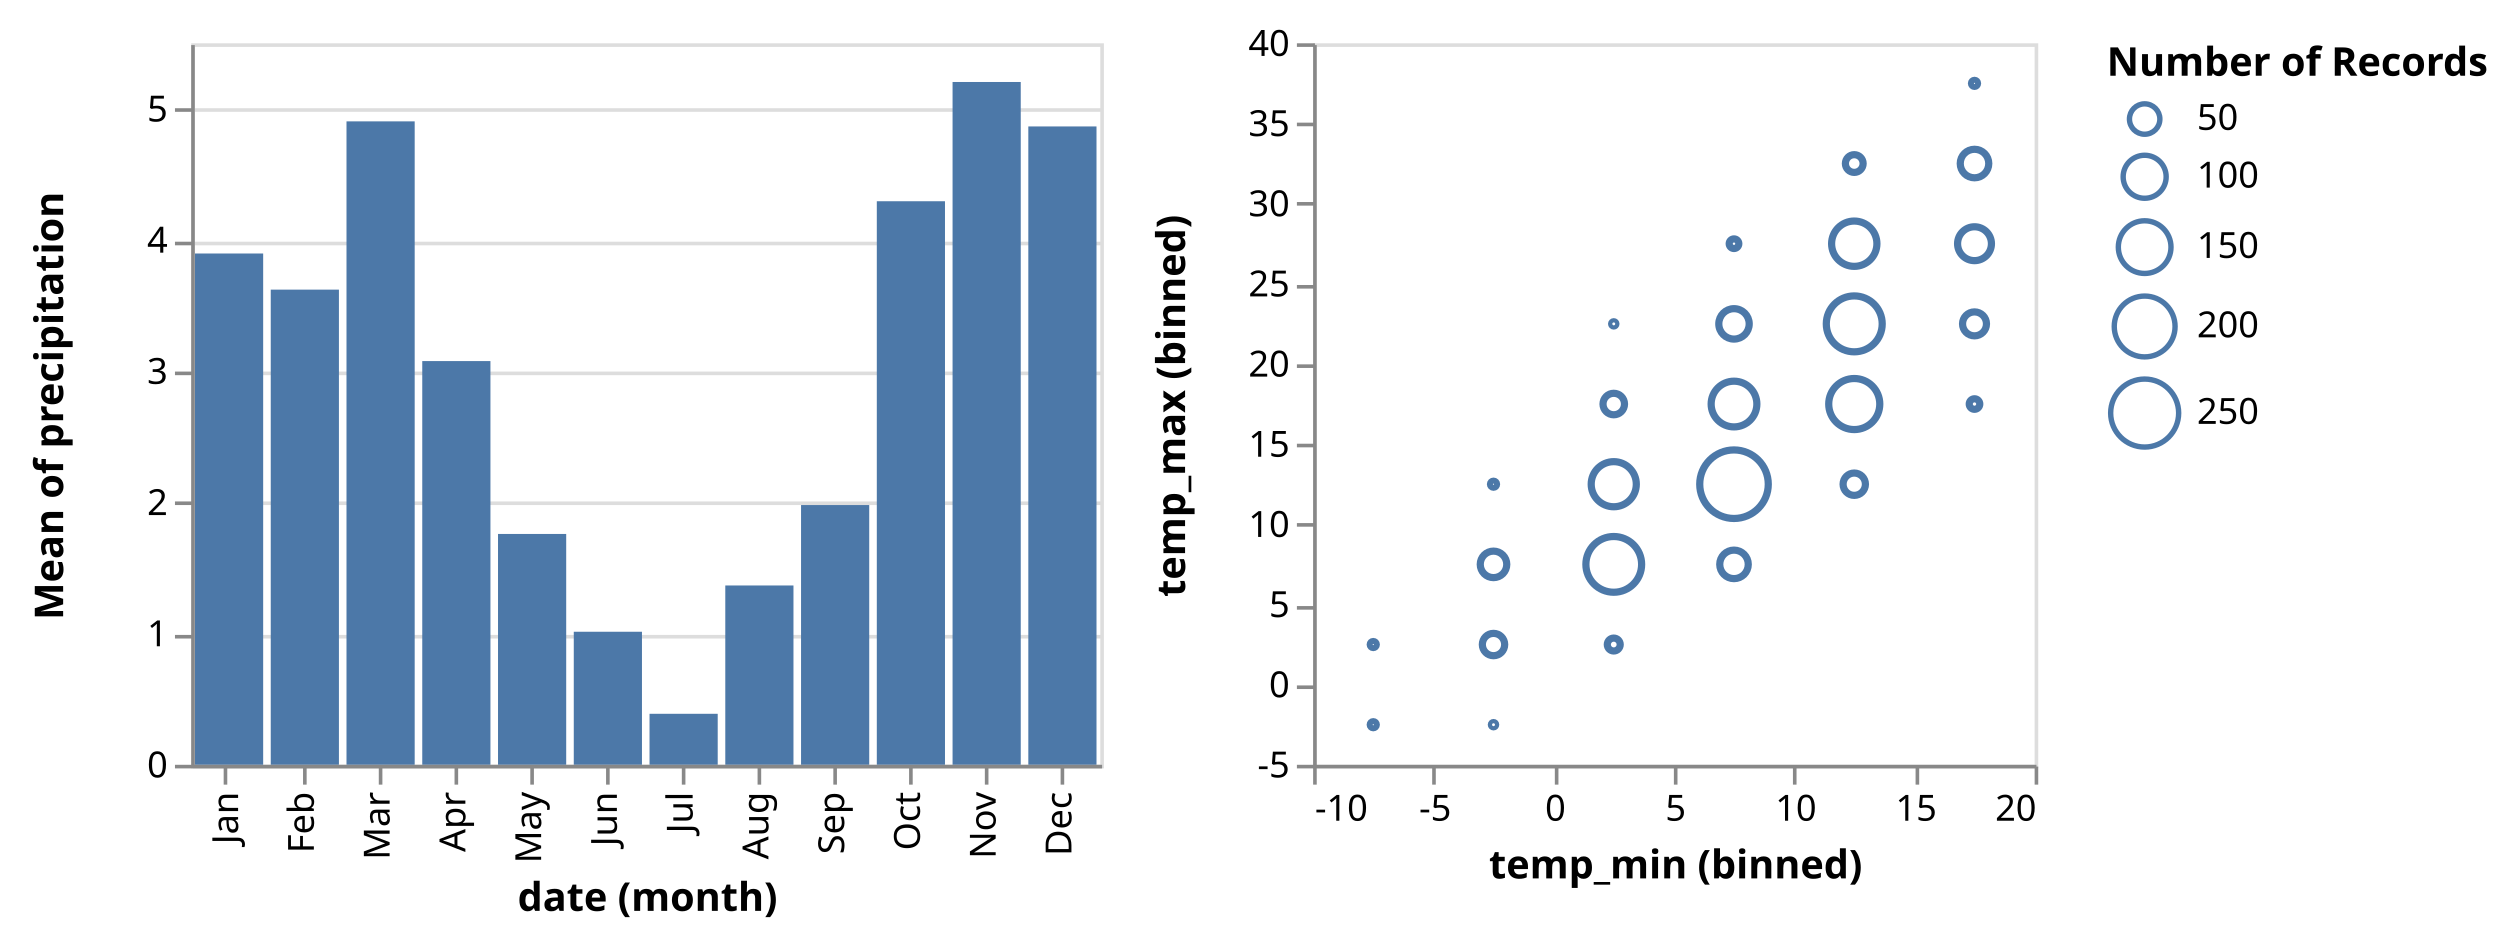
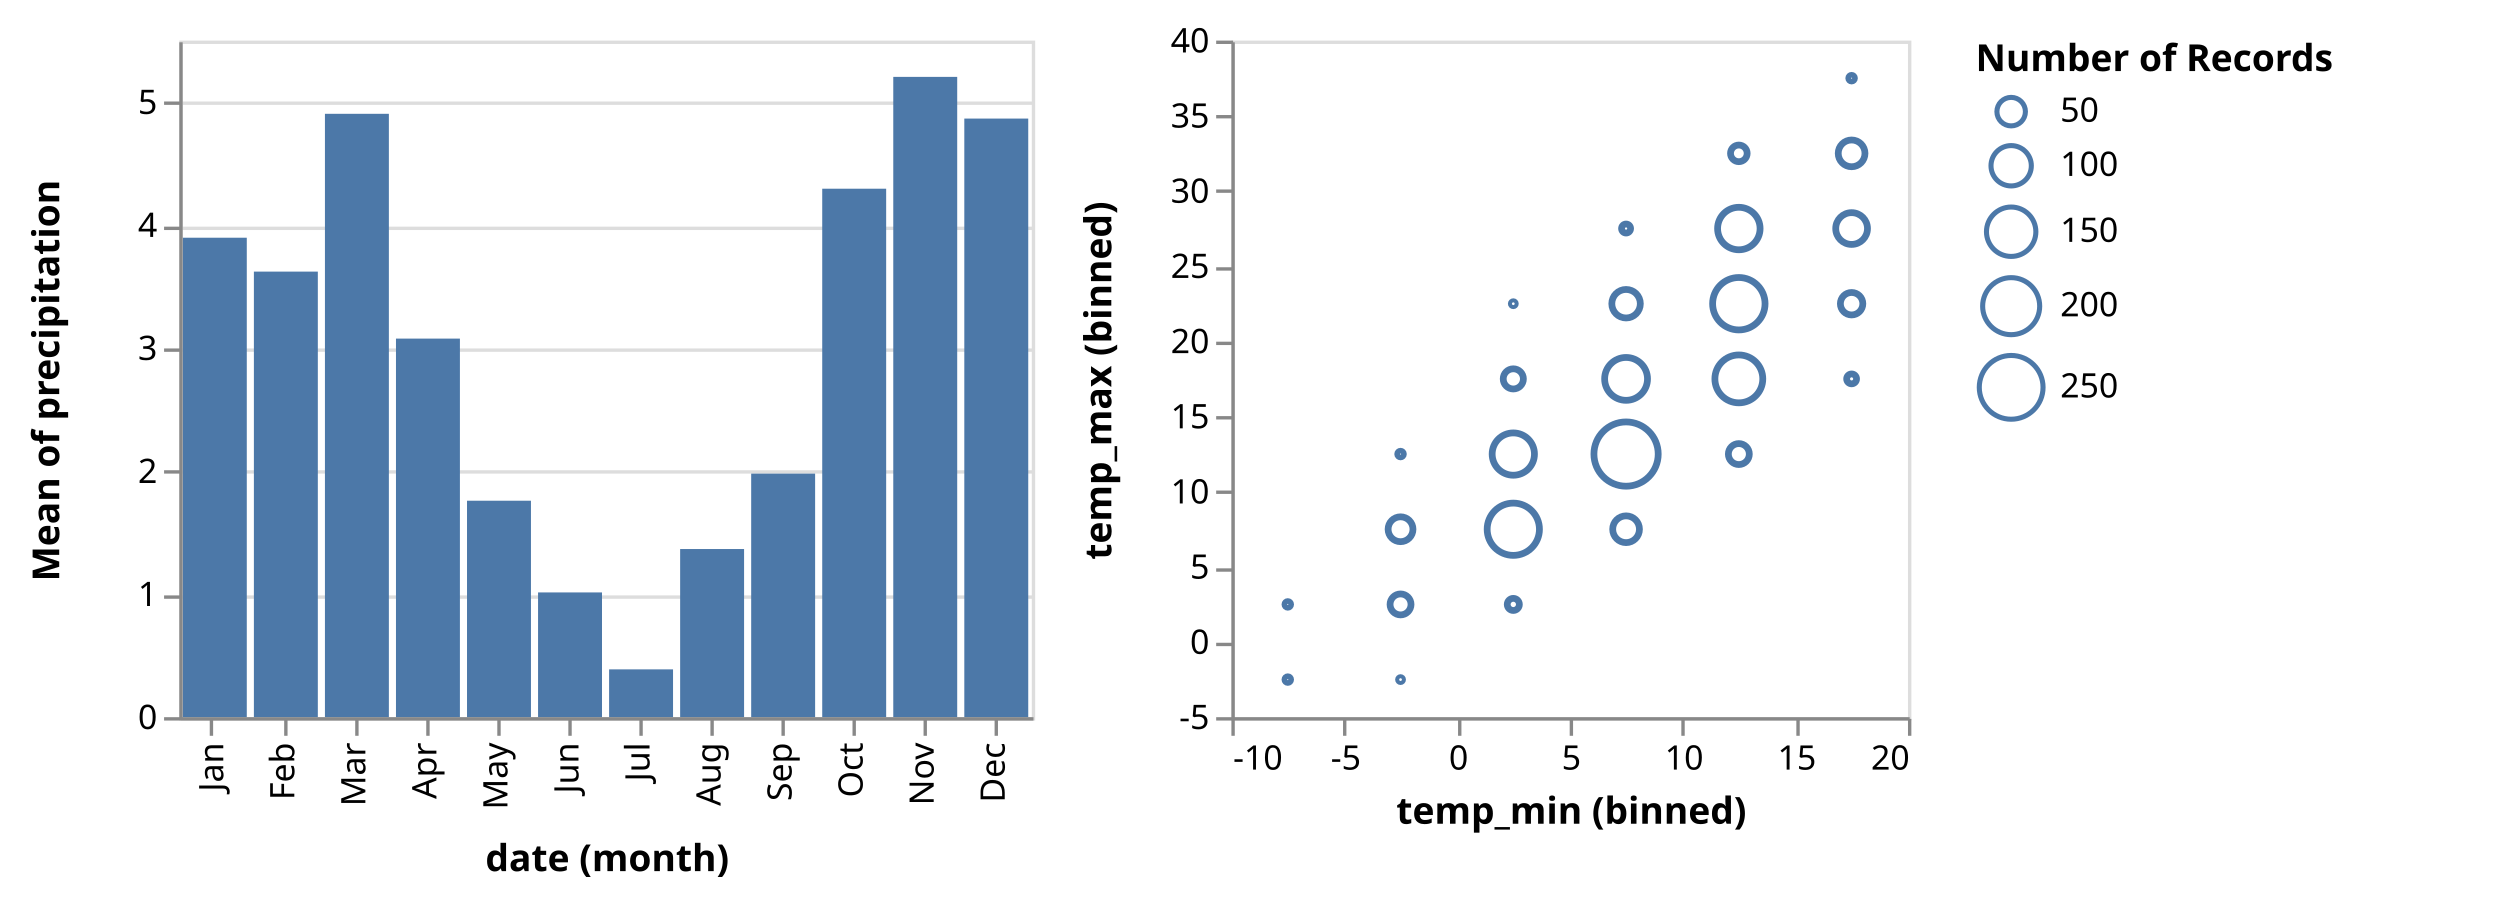
- <svg xmlns="http://www.w3.org/2000/svg" class="marks" width="693" height="262" viewBox="0 0 693 262" version="1.1">
+ <svg xmlns="http://www.w3.org/2000/svg" class="marks" width="739" height="267" viewBox="0 0 739 267" version="1.1">
  <g transform="translate(53,12)">
    <g class="mark-group role-frame root">
      <g transform="translate(0,0)">
        <path class="background" d="M0,0h0v200h0Z" style="fill: none;" />
        <g>
          <g class="mark-group role-scope concat_0_group">
            <g transform="translate(0,0)">
              <path class="background" d="M0.5,0.5h252v200h-252Z" style="fill: none; stroke: #ddd;" />
              <g>
                <g class="mark-group role-axis">
                  <g transform="translate(0.5,0.5)">
                    <path class="background" d="M0,0h0v0h0Z" style="pointer-events: none; fill: none;" />
                    <g>
                      <g class="mark-rule role-axis-grid" style="pointer-events: none;">
                        <line transform="translate(0,200)" x2="252" y2="0" style="fill: none; stroke: #ddd; stroke-width: 1; opacity: 1;" />
                        <line transform="translate(0,164)" x2="252" y2="0" style="fill: none; stroke: #ddd; stroke-width: 1; opacity: 1;" />
                        <line transform="translate(0,127)" x2="252" y2="0" style="fill: none; stroke: #ddd; stroke-width: 1; opacity: 1;" />
                        <line transform="translate(0,91)" x2="252" y2="0" style="fill: none; stroke: #ddd; stroke-width: 1; opacity: 1;" />
                        <line transform="translate(0,55)" x2="252" y2="0" style="fill: none; stroke: #ddd; stroke-width: 1; opacity: 1;" />
                        <line transform="translate(0,18)" x2="252" y2="0" style="fill: none; stroke: #ddd; stroke-width: 1; opacity: 1;" />
                      </g>
                    </g>
                  </g>
                </g>
                <g class="mark-rect role-mark concat_0_marks">
                  <path d="M232.05,23.05h18.9v176.95h-18.9Z" style="fill: #4c78a8;" />
                  <path d="M1.05,58.27h18.9v141.73h-18.9Z" style="fill: #4c78a8;" />
                  <path d="M22.05,68.286h18.9v131.714h-18.9Z" style="fill: #4c78a8;" />
                  <path d="M43.05,21.642h18.9v178.358h-18.9Z" style="fill: #4c78a8;" />
                  <path d="M64.05,88.091h18.9v111.909h-18.9Z" style="fill: #4c78a8;" />
                  <path d="M85.05,136.012h18.9v63.988h-18.9Z" style="fill: #4c78a8;" />
                  <path d="M106.05,163.121h18.9v36.879h-18.9Z" style="fill: #4c78a8;" />
                  <path d="M127.05,185.865h18.9v14.135h-18.9Z" style="fill: #4c78a8;" />
                  <path d="M148.05,150.293h18.9v49.707h-18.9Z" style="fill: #4c78a8;" />
                  <path d="M169.05,128h18.9v72h-18.9Z" style="fill: #4c78a8;" />
                  <path d="M190.05,43.783h18.9v156.217h-18.9Z" style="fill: #4c78a8;" />
                  <path d="M211.05,10.727h18.9v189.273h-18.9Z" style="fill: #4c78a8;" />
                </g>
                <g class="mark-group role-axis">
                  <g transform="translate(0.5,200.5)">
                    <path class="background" d="M0,0h0v0h0Z" style="pointer-events: none; fill: none;" />
                    <g>
                      <g class="mark-rule role-axis-tick" style="pointer-events: none;">
                        <line transform="translate(9,0)" x2="0" y2="5" style="fill: none; stroke: #888; stroke-width: 1; opacity: 1;" />
                        <line transform="translate(31,0)" x2="0" y2="5" style="fill: none; stroke: #888; stroke-width: 1; opacity: 1;" />
                        <line transform="translate(52,0)" x2="0" y2="5" style="fill: none; stroke: #888; stroke-width: 1; opacity: 1;" />
                        <line transform="translate(73,0)" x2="0" y2="5" style="fill: none; stroke: #888; stroke-width: 1; opacity: 1;" />
                        <line transform="translate(94,0)" x2="0" y2="5" style="fill: none; stroke: #888; stroke-width: 1; opacity: 1;" />
                        <line transform="translate(115,0)" x2="0" y2="5" style="fill: none; stroke: #888; stroke-width: 1; opacity: 1;" />
                        <line transform="translate(136,0)" x2="0" y2="5" style="fill: none; stroke: #888; stroke-width: 1; opacity: 1;" />
                        <line transform="translate(157,0)" x2="0" y2="5" style="fill: none; stroke: #888; stroke-width: 1; opacity: 1;" />
                        <line transform="translate(178,0)" x2="0" y2="5" style="fill: none; stroke: #888; stroke-width: 1; opacity: 1;" />
                        <line transform="translate(199,0)" x2="0" y2="5" style="fill: none; stroke: #888; stroke-width: 1; opacity: 1;" />
                        <line transform="translate(220,0)" x2="0" y2="5" style="fill: none; stroke: #888; stroke-width: 1; opacity: 1;" />
                        <line transform="translate(241,0)" x2="0" y2="5" style="fill: none; stroke: #888; stroke-width: 1; opacity: 1;" />
                      </g>
                      <g class="mark-text role-axis-label" style="pointer-events: none;">
                        <text text-anchor="end" transform="translate(9.5,7) rotate(270) translate(0,3)" style="font-family: sans-serif; font-size: 10px; fill: #000; opacity: 1;">Jan</text>
                        <text text-anchor="end" transform="translate(30.5,7) rotate(270) translate(0,3)" style="font-family: sans-serif; font-size: 10px; fill: #000; opacity: 1;">Feb</text>
                        <text text-anchor="end" transform="translate(51.5,7) rotate(270) translate(0,3)" style="font-family: sans-serif; font-size: 10px; fill: #000; opacity: 1;">Mar</text>
                        <text text-anchor="end" transform="translate(72.5,7) rotate(270) translate(0,3)" style="font-family: sans-serif; font-size: 10px; fill: #000; opacity: 1;">Apr</text>
                        <text text-anchor="end" transform="translate(93.5,7) rotate(270) translate(0,3)" style="font-family: sans-serif; font-size: 10px; fill: #000; opacity: 1;">May</text>
                        <text text-anchor="end" transform="translate(114.5,7) rotate(270) translate(0,3)" style="font-family: sans-serif; font-size: 10px; fill: #000; opacity: 1;">Jun</text>
                        <text text-anchor="end" transform="translate(135.5,7) rotate(270) translate(0,3)" style="font-family: sans-serif; font-size: 10px; fill: #000; opacity: 1;">Jul</text>
                        <text text-anchor="end" transform="translate(156.5,7) rotate(270) translate(0,3)" style="font-family: sans-serif; font-size: 10px; fill: #000; opacity: 1;">Aug</text>
                        <text text-anchor="end" transform="translate(177.5,7) rotate(270) translate(0,3)" style="font-family: sans-serif; font-size: 10px; fill: #000; opacity: 1;">Sep</text>
                        <text text-anchor="end" transform="translate(198.5,7) rotate(270) translate(0,3)" style="font-family: sans-serif; font-size: 10px; fill: #000; opacity: 1;">Oct</text>
                        <text text-anchor="end" transform="translate(219.5,7) rotate(270) translate(0,3)" style="font-family: sans-serif; font-size: 10px; fill: #000; opacity: 1;">Nov</text>
                        <text text-anchor="end" transform="translate(240.5,7) rotate(270) translate(0,3)" style="font-family: sans-serif; font-size: 10px; fill: #000; opacity: 1;">Dec</text>
                      </g>
                      <g class="mark-rule role-axis-domain" style="pointer-events: none;">
                        <line transform="translate(0,0)" x2="252" y2="0" style="fill: none; stroke: #888; stroke-width: 1; opacity: 1;" />
                      </g>
                      <g class="mark-text role-axis-title" style="pointer-events: none;">
-                         <text text-anchor="middle" transform="translate(126,40)" style="font-family: sans-serif; font-size: 11px; font-weight: bold; fill: #000; opacity: 1;">date (month)</text>
+                         <text text-anchor="middle" transform="translate(126,45)" style="font-family: sans-serif; font-size: 11px; font-weight: bold; fill: #000; opacity: 1;">date (month)</text>
                      </g>
                    </g>
                  </g>
                </g>
                <g class="mark-group role-axis">
                  <g transform="translate(0.5,0.5)">
                    <path class="background" d="M0,0h0v0h0Z" style="pointer-events: none; fill: none;" />
                    <g>
                      <g class="mark-rule role-axis-tick" style="pointer-events: none;">
                        <line transform="translate(0,200)" x2="-5" y2="0" style="fill: none; stroke: #888; stroke-width: 1; opacity: 1;" />
                        <line transform="translate(0,164)" x2="-5" y2="0" style="fill: none; stroke: #888; stroke-width: 1; opacity: 1;" />
                        <line transform="translate(0,127)" x2="-5" y2="0" style="fill: none; stroke: #888; stroke-width: 1; opacity: 1;" />
                        <line transform="translate(0,91)" x2="-5" y2="0" style="fill: none; stroke: #888; stroke-width: 1; opacity: 1;" />
                        <line transform="translate(0,55)" x2="-5" y2="0" style="fill: none; stroke: #888; stroke-width: 1; opacity: 1;" />
                        <line transform="translate(0,18)" x2="-5" y2="0" style="fill: none; stroke: #888; stroke-width: 1; opacity: 1;" />
                      </g>
                      <g class="mark-text role-axis-label" style="pointer-events: none;">
                        <text text-anchor="end" transform="translate(-7,203)" style="font-family: sans-serif; font-size: 10px; fill: #000; opacity: 1;">0</text>
                        <text text-anchor="end" transform="translate(-7,166.6364)" style="font-family: sans-serif; font-size: 10px; fill: #000; opacity: 1;">1</text>
                        <text text-anchor="end" transform="translate(-7,130.2727)" style="font-family: sans-serif; font-size: 10px; fill: #000; opacity: 1;">2</text>
                        <text text-anchor="end" transform="translate(-7,93.90909)" style="font-family: sans-serif; font-size: 10px; fill: #000; opacity: 1;">3</text>
                        <text text-anchor="end" transform="translate(-7,57.54545)" style="font-family: sans-serif; font-size: 10px; fill: #000; opacity: 1;">4</text>
                        <text text-anchor="end" transform="translate(-7,21.18182)" style="font-family: sans-serif; font-size: 10px; fill: #000; opacity: 1;">5</text>
                      </g>
                      <g class="mark-rule role-axis-domain" style="pointer-events: none;">
                        <line transform="translate(0,200)" x2="0" y2="-200" style="fill: none; stroke: #888; stroke-width: 1; opacity: 1;" />
                      </g>
                      <g class="mark-text role-axis-title" style="pointer-events: none;">
                        <text text-anchor="middle" transform="translate(-34,100) rotate(-90) translate(0,-2)" style="font-family: sans-serif; font-size: 11px; font-weight: bold; fill: #000; opacity: 1;">Mean of precipitation</text>
                      </g>
                    </g>
                  </g>
                </g>
              </g>
            </g>
          </g>
          <g class="mark-group role-scope concat_1_group">
            <g transform="translate(311,0)">
              <path class="background" d="M0.5,0.5h200v200h-200Z" style="fill: none; stroke: #ddd;" />
              <g>
                <g class="mark-symbol role-mark concat_1_marks">
                  <path transform="translate(116.6667,122.2222)" d="M9.5,0A9.5,9.5,0,1,1,-9.5,0A9.5,9.5,0,1,1,9.5,0" style="fill: none; stroke: #4c78a8; stroke-width: 2;" />
                  <path transform="translate(83.33333,122.2222)" d="M6.252,0A6.252,6.252,0,1,1,-6.252,0A6.252,6.252,0,1,1,6.252,0" style="fill: none; stroke: #4c78a8; stroke-width: 2;" />
                  <path transform="translate(83.33333,144.4444)" d="M7.726,0A7.726,7.726,0,1,1,-7.726,0A7.726,7.726,0,1,1,7.726,0" style="fill: none; stroke: #4c78a8; stroke-width: 2;" />
                  <path transform="translate(83.33333,166.6667)" d="M1.788,0A1.788,1.788,0,1,1,-1.788,0A1.788,1.788,0,1,1,1.788,0" style="fill: none; stroke: #4c78a8; stroke-width: 2;" />
                  <path transform="translate(116.6667,144.4444)" d="M3.954,0A3.954,3.954,0,1,1,-3.954,0A3.954,3.954,0,1,1,3.954,0" style="fill: none; stroke: #4c78a8; stroke-width: 2;" />
                  <path transform="translate(50,144.4444)" d="M3.675,0A3.675,3.675,0,1,1,-3.675,0A3.675,3.675,0,1,1,3.675,0" style="fill: none; stroke: #4c78a8; stroke-width: 2;" />
                  <path transform="translate(50,166.6667)" d="M3.097,0A3.097,3.097,0,1,1,-3.097,0A3.097,3.097,0,1,1,3.097,0" style="fill: none; stroke: #4c78a8; stroke-width: 2;" />
                  <path transform="translate(50,188.8889)" d="M0.596,0A0.596,0.596,0,1,1,-0.596,0A0.596,0.596,0,1,1,0.596,0" style="fill: none; stroke: #4c78a8; stroke-width: 2;" />
                  <path transform="translate(116.6667,100)" d="M6.336,0A6.336,6.336,0,1,1,-6.336,0A6.336,6.336,0,1,1,6.336,0" style="fill: none; stroke: #4c78a8; stroke-width: 2;" />
                  <path transform="translate(83.33333,100)" d="M2.98,0A2.98,2.98,0,1,1,-2.98,0A2.98,2.98,0,1,1,2.98,0" style="fill: none; stroke: #4c78a8; stroke-width: 2;" />
                  <path transform="translate(116.6667,77.77778)" d="M4.215,0A4.215,4.215,0,1,1,-4.215,0A4.215,4.215,0,1,1,4.215,0" style="fill: none; stroke: #4c78a8; stroke-width: 2;" />
                  <path transform="translate(83.33333,77.77778)" d="M0.596,0A0.596,0.596,0,1,1,-0.596,0A0.596,0.596,0,1,1,0.596,0" style="fill: none; stroke: #4c78a8; stroke-width: 2;" />
                  <path transform="translate(150,122.2222)" d="M3.097,0A3.097,3.097,0,1,1,-3.097,0A3.097,3.097,0,1,1,3.097,0" style="fill: none; stroke: #4c78a8; stroke-width: 2;" />
                  <path transform="translate(116.6667,55.55556)" d="M1.333,0A1.333,1.333,0,1,1,-1.333,0A1.333,1.333,0,1,1,1.333,0" style="fill: none; stroke: #4c78a8; stroke-width: 2;" />
                  <path transform="translate(150,55.55556)" d="M6.28,0A6.28,6.28,0,1,1,-6.28,0A6.28,6.28,0,1,1,6.28,0" style="fill: none; stroke: #4c78a8; stroke-width: 2;" />
                  <path transform="translate(150,100)" d="M7.078,0A7.078,7.078,0,1,1,-7.078,0A7.078,7.078,0,1,1,7.078,0" style="fill: none; stroke: #4c78a8; stroke-width: 2;" />
                  <path transform="translate(150,77.77778)" d="M7.749,0A7.749,7.749,0,1,1,-7.749,0A7.749,7.749,0,1,1,7.749,0" style="fill: none; stroke: #4c78a8; stroke-width: 2;" />
                  <path transform="translate(183.3333,77.77778)" d="M3.319,0A3.319,3.319,0,1,1,-3.319,0A3.319,3.319,0,1,1,3.319,0" style="fill: none; stroke: #4c78a8; stroke-width: 2;" />
                  <path transform="translate(183.3333,55.55556)" d="M4.694,0A4.694,4.694,0,1,1,-4.694,0A4.694,4.694,0,1,1,4.694,0" style="fill: none; stroke: #4c78a8; stroke-width: 2;" />
                  <path transform="translate(183.3333,33.33333)" d="M3.954,0A3.954,3.954,0,1,1,-3.954,0A3.954,3.954,0,1,1,3.954,0" style="fill: none; stroke: #4c78a8; stroke-width: 2;" />
                  <path transform="translate(150,33.33333)" d="M2.458,0A2.458,2.458,0,1,1,-2.458,0A2.458,2.458,0,1,1,2.458,0" style="fill: none; stroke: #4c78a8; stroke-width: 2;" />
                  <path transform="translate(183.3333,100)" d="M1.46,0A1.46,1.46,0,1,1,-1.46,0A1.46,1.46,0,1,1,1.46,0" style="fill: none; stroke: #4c78a8; stroke-width: 2;" />
                  <path transform="translate(16.66667,166.6667)" d="M0.843,0A0.843,0.843,0,1,1,-0.843,0A0.843,0.843,0,1,1,0.843,0" style="fill: none; stroke: #4c78a8; stroke-width: 2;" />
                  <path transform="translate(16.66667,188.8889)" d="M0.843,0A0.843,0.843,0,1,1,-0.843,0A0.843,0.843,0,1,1,0.843,0" style="fill: none; stroke: #4c78a8; stroke-width: 2;" />
                  <path transform="translate(183.3333,11.11111)" d="M0.843,0A0.843,0.843,0,1,1,-0.843,0A0.843,0.843,0,1,1,0.843,0" style="fill: none; stroke: #4c78a8; stroke-width: 2;" />
                  <path transform="translate(50,122.2222)" d="M0.843,0A0.843,0.843,0,1,1,-0.843,0A0.843,0.843,0,1,1,0.843,0" style="fill: none; stroke: #4c78a8; stroke-width: 2;" />
                </g>
                <g class="mark-group role-axis">
                  <g transform="translate(0.5,200.5)">
                    <path class="background" d="M0,0h0v0h0Z" style="pointer-events: none; fill: none;" />
                    <g>
                      <g class="mark-rule role-axis-tick" style="pointer-events: none;">
                        <line transform="translate(0,0)" x2="0" y2="5" style="fill: none; stroke: #888; stroke-width: 1; opacity: 1;" />
                        <line transform="translate(33,0)" x2="0" y2="5" style="fill: none; stroke: #888; stroke-width: 1; opacity: 1;" />
                        <line transform="translate(67,0)" x2="0" y2="5" style="fill: none; stroke: #888; stroke-width: 1; opacity: 1;" />
                        <line transform="translate(100,0)" x2="0" y2="5" style="fill: none; stroke: #888; stroke-width: 1; opacity: 1;" />
                        <line transform="translate(133,0)" x2="0" y2="5" style="fill: none; stroke: #888; stroke-width: 1; opacity: 1;" />
                        <line transform="translate(167,0)" x2="0" y2="5" style="fill: none; stroke: #888; stroke-width: 1; opacity: 1;" />
                        <line transform="translate(200,0)" x2="0" y2="5" style="fill: none; stroke: #888; stroke-width: 1; opacity: 1;" />
                      </g>
                      <g class="mark-text role-axis-label" style="pointer-events: none;">
                        <text text-anchor="start" transform="translate(0,15)" style="font-family: sans-serif; font-size: 10px; fill: #000; opacity: 1;">-10</text>
                        <text text-anchor="middle" transform="translate(33.33333,15)" style="font-family: sans-serif; font-size: 10px; fill: #000; opacity: 1;">-5</text>
                        <text text-anchor="middle" transform="translate(66.66667,15)" style="font-family: sans-serif; font-size: 10px; fill: #000; opacity: 1;">0</text>
                        <text text-anchor="middle" transform="translate(100,15)" style="font-family: sans-serif; font-size: 10px; fill: #000; opacity: 1;">5</text>
                        <text text-anchor="middle" transform="translate(133.3333,15)" style="font-family: sans-serif; font-size: 10px; fill: #000; opacity: 1;">10</text>
                        <text text-anchor="middle" transform="translate(166.6667,15)" style="font-family: sans-serif; font-size: 10px; fill: #000; opacity: 1;">15</text>
                        <text text-anchor="end" transform="translate(200,15)" style="font-family: sans-serif; font-size: 10px; fill: #000; opacity: 1;">20</text>
                      </g>
                      <g class="mark-rule role-axis-domain" style="pointer-events: none;">
                        <line transform="translate(0,0)" x2="200" y2="0" style="fill: none; stroke: #888; stroke-width: 1; opacity: 1;" />
                      </g>
                      <g class="mark-text role-axis-title" style="pointer-events: none;">
                        <text text-anchor="middle" transform="translate(100,31)" style="font-family: sans-serif; font-size: 11px; font-weight: bold; fill: #000; opacity: 1;">temp_min (binned)</text>
                      </g>
                    </g>
                  </g>
                </g>
                <g class="mark-group role-axis">
                  <g transform="translate(0.5,0.5)">
                    <path class="background" d="M0,0h0v0h0Z" style="pointer-events: none; fill: none;" />
                    <g>
                      <g class="mark-rule role-axis-tick" style="pointer-events: none;">
                        <line transform="translate(0,200)" x2="-5" y2="0" style="fill: none; stroke: #888; stroke-width: 1; opacity: 1;" />
                        <line transform="translate(0,178)" x2="-5" y2="0" style="fill: none; stroke: #888; stroke-width: 1; opacity: 1;" />
                        <line transform="translate(0,156)" x2="-5" y2="0" style="fill: none; stroke: #888; stroke-width: 1; opacity: 1;" />
                        <line transform="translate(0,133)" x2="-5" y2="0" style="fill: none; stroke: #888; stroke-width: 1; opacity: 1;" />
                        <line transform="translate(0,111)" x2="-5" y2="0" style="fill: none; stroke: #888; stroke-width: 1; opacity: 1;" />
                        <line transform="translate(0,89)" x2="-5" y2="0" style="fill: none; stroke: #888; stroke-width: 1; opacity: 1;" />
                        <line transform="translate(0,67)" x2="-5" y2="0" style="fill: none; stroke: #888; stroke-width: 1; opacity: 1;" />
                        <line transform="translate(0,44)" x2="-5" y2="0" style="fill: none; stroke: #888; stroke-width: 1; opacity: 1;" />
                        <line transform="translate(0,22)" x2="-5" y2="0" style="fill: none; stroke: #888; stroke-width: 1; opacity: 1;" />
                        <line transform="translate(0,0)" x2="-5" y2="0" style="fill: none; stroke: #888; stroke-width: 1; opacity: 1;" />
                      </g>
                      <g class="mark-text role-axis-label" style="pointer-events: none;">
                        <text text-anchor="end" transform="translate(-7,203)" style="font-family: sans-serif; font-size: 10px; fill: #000; opacity: 1;">-5</text>
                        <text text-anchor="end" transform="translate(-7,180.7778)" style="font-family: sans-serif; font-size: 10px; fill: #000; opacity: 1;">0</text>
                        <text text-anchor="end" transform="translate(-7,158.5556)" style="font-family: sans-serif; font-size: 10px; fill: #000; opacity: 1;">5</text>
                        <text text-anchor="end" transform="translate(-7,136.3333)" style="font-family: sans-serif; font-size: 10px; fill: #000; opacity: 1;">10</text>
                        <text text-anchor="end" transform="translate(-7,114.1111)" style="font-family: sans-serif; font-size: 10px; fill: #000; opacity: 1;">15</text>
                        <text text-anchor="end" transform="translate(-7,91.88889)" style="font-family: sans-serif; font-size: 10px; fill: #000; opacity: 1;">20</text>
                        <text text-anchor="end" transform="translate(-7,69.66667)" style="font-family: sans-serif; font-size: 10px; fill: #000; opacity: 1;">25</text>
                        <text text-anchor="end" transform="translate(-7,47.44444)" style="font-family: sans-serif; font-size: 10px; fill: #000; opacity: 1;">30</text>
                        <text text-anchor="end" transform="translate(-7,25.22222)" style="font-family: sans-serif; font-size: 10px; fill: #000; opacity: 1;">35</text>
                        <text text-anchor="end" transform="translate(-7,3)" style="font-family: sans-serif; font-size: 10px; fill: #000; opacity: 1;">40</text>
                      </g>
                      <g class="mark-rule role-axis-domain" style="pointer-events: none;">
                        <line transform="translate(0,200)" x2="0" y2="-200" style="fill: none; stroke: #888; stroke-width: 1; opacity: 1;" />
                      </g>
                      <g class="mark-text role-axis-title" style="pointer-events: none;">
                        <text text-anchor="middle" transform="translate(-34,100) rotate(-90) translate(0,-2)" style="font-family: sans-serif; font-size: 11px; font-weight: bold; fill: #000; opacity: 1;">temp_max (binned)</text>
                      </g>
                    </g>
                  </g>
                </g>
              </g>
            </g>
          </g>
          <g class="mark-group role-legend">
            <g transform="translate(531,0)">
-               <path class="background" d="M0,0h104v114h-104Z" style="pointer-events: none; fill: none;" />
+               <path class="background" d="M0,0h150v114h-150Z" style="pointer-events: none; fill: none;" />
              <g>
                <g class="mark-group role-legend-entry">
                  <g transform="translate(0,16)">
                    <path class="background" d="M0,0h0v0h0Z" style="pointer-events: none; fill: none;" />
                    <g>
                      <g class="mark-group role-scope">
                        <g transform="translate(0,0)">
-                           <path class="background" d="M0,0h43v11h-43Z" style="pointer-events: none; fill: none; opacity: 1;" />
+                           <path class="background" d="M0,0h50v11h-50Z" style="pointer-events: none; fill: none; opacity: 1;" />
                          <g>
                            <g class="mark-symbol role-legend-symbol" style="pointer-events: none;">
                              <path transform="translate(10.5,5)" d="M4.215,0A4.215,4.215,0,1,1,-4.215,0A4.215,4.215,0,1,1,4.215,0" style="fill: none; stroke: #4c78a8; stroke-width: 1.5; opacity: 1;" />
                            </g>
                            <g class="mark-text role-legend-label" style="pointer-events: none;">
                              <text text-anchor="start" transform="translate(25,8)" style="font-family: sans-serif; font-size: 10px; fill: #000; opacity: 1;">50</text>
                            </g>
                          </g>
                        </g>
                        <g transform="translate(0,14)">
-                           <path class="background" d="M0,0h43v14.461h-43Z" style="pointer-events: none; fill: none; opacity: 1;" />
+                           <path class="background" d="M0,0h50v14.461h-50Z" style="pointer-events: none; fill: none; opacity: 1;" />
                          <g>
                            <g class="mark-symbol role-legend-symbol" style="pointer-events: none;">
                              <path transform="translate(10.5,7)" d="M5.961,0A5.961,5.961,0,1,1,-5.961,0A5.961,5.961,0,1,1,5.961,0" style="fill: none; stroke: #4c78a8; stroke-width: 1.5; opacity: 1;" />
                            </g>
                            <g class="mark-text role-legend-label" style="pointer-events: none;">
                              <text text-anchor="start" transform="translate(25,10)" style="font-family: sans-serif; font-size: 10px; fill: #000; opacity: 1;">100</text>
                            </g>
                          </g>
                        </g>
                        <g transform="translate(0,32)">
-                           <path class="background" d="M0,0h43v17.3h-43Z" style="pointer-events: none; fill: none; opacity: 1;" />
+                           <path class="background" d="M0,0h50v17.3h-50Z" style="pointer-events: none; fill: none; opacity: 1;" />
                          <g>
                            <g class="mark-symbol role-legend-symbol" style="pointer-events: none;">
                              <path transform="translate(10.5,8.5)" d="M7.3,0A7.3,7.3,0,1,1,-7.3,0A7.3,7.3,0,1,1,7.3,0" style="fill: none; stroke: #4c78a8; stroke-width: 1.5; opacity: 1;" />
                            </g>
                            <g class="mark-text role-legend-label" style="pointer-events: none;">
                              <text text-anchor="start" transform="translate(25,11.5)" style="font-family: sans-serif; font-size: 10px; fill: #000; opacity: 1;">150</text>
                            </g>
                          </g>
                        </g>
                        <g transform="translate(0,53)">
-                           <path class="background" d="M0,0h43v19.43h-43Z" style="pointer-events: none; fill: none; opacity: 1;" />
+                           <path class="background" d="M0,0h50v19.43h-50Z" style="pointer-events: none; fill: none; opacity: 1;" />
                          <g>
                            <g class="mark-symbol role-legend-symbol" style="pointer-events: none;">
                              <path transform="translate(10.5,9.5)" d="M8.43,0A8.43,8.43,0,1,1,-8.43,0A8.43,8.43,0,1,1,8.43,0" style="fill: none; stroke: #4c78a8; stroke-width: 1.5; opacity: 1;" />
                            </g>
                            <g class="mark-text role-legend-label" style="pointer-events: none;">
                              <text text-anchor="start" transform="translate(25,12.5)" style="font-family: sans-serif; font-size: 10px; fill: #000; opacity: 1;">200</text>
                            </g>
                          </g>
                        </g>
                        <g transform="translate(0,76)">
-                           <path class="background" d="M0,0h43v21.425h-43Z" style="pointer-events: none; fill: none; opacity: 1;" />
+                           <path class="background" d="M0,0h50v21.425h-50Z" style="pointer-events: none; fill: none; opacity: 1;" />
                          <g>
                            <g class="mark-symbol role-legend-symbol" style="pointer-events: none;">
                              <path transform="translate(10.5,10.5)" d="M9.425,0A9.425,9.425,0,1,1,-9.425,0A9.425,9.425,0,1,1,9.425,0" style="fill: none; stroke: #4c78a8; stroke-width: 1.5; opacity: 1;" />
                            </g>
                            <g class="mark-text role-legend-label" style="pointer-events: none;">
                              <text text-anchor="start" transform="translate(25,13.5)" style="font-family: sans-serif; font-size: 10px; fill: #000; opacity: 1;">250</text>
                            </g>
                          </g>
                        </g>
                      </g>
                    </g>
                  </g>
                </g>
                <g class="mark-text role-legend-title" style="pointer-events: none;">
                  <text text-anchor="start" transform="translate(0,9)" style="font-family: sans-serif; font-size: 11px; font-weight: bold; fill: #000; opacity: 1;">Number of Records</text>
                </g>
              </g>
            </g>
          </g>
        </g>
      </g>
    </g>
  </g>
</svg>
